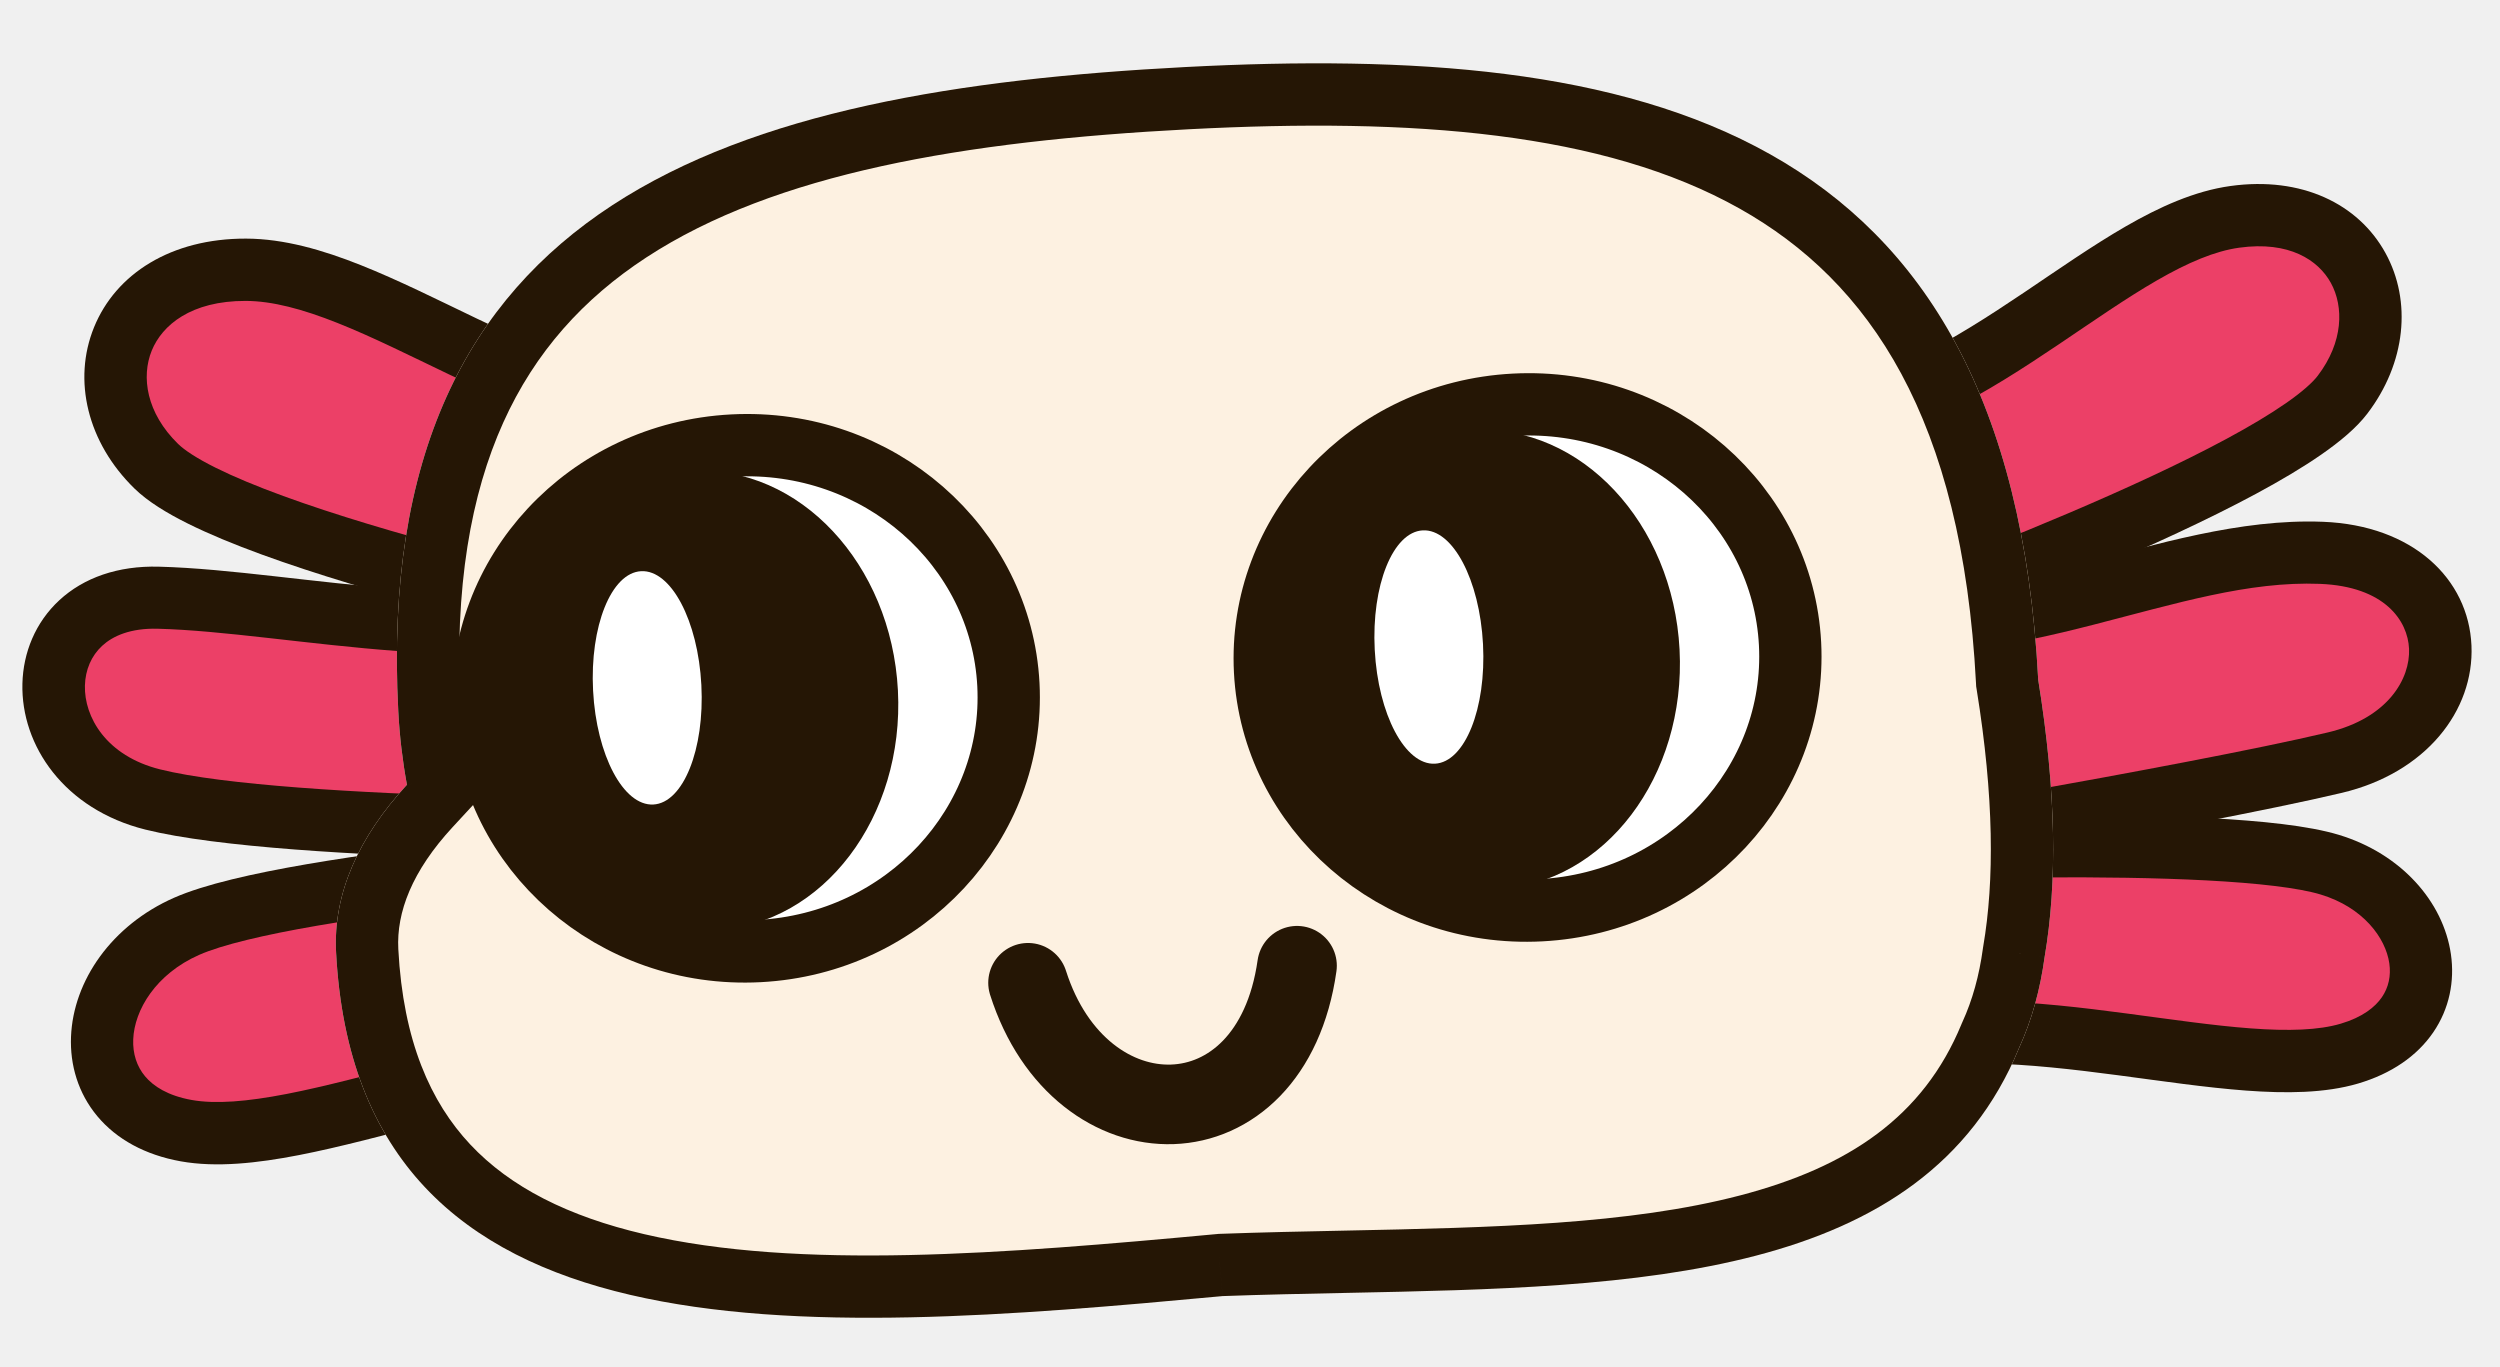
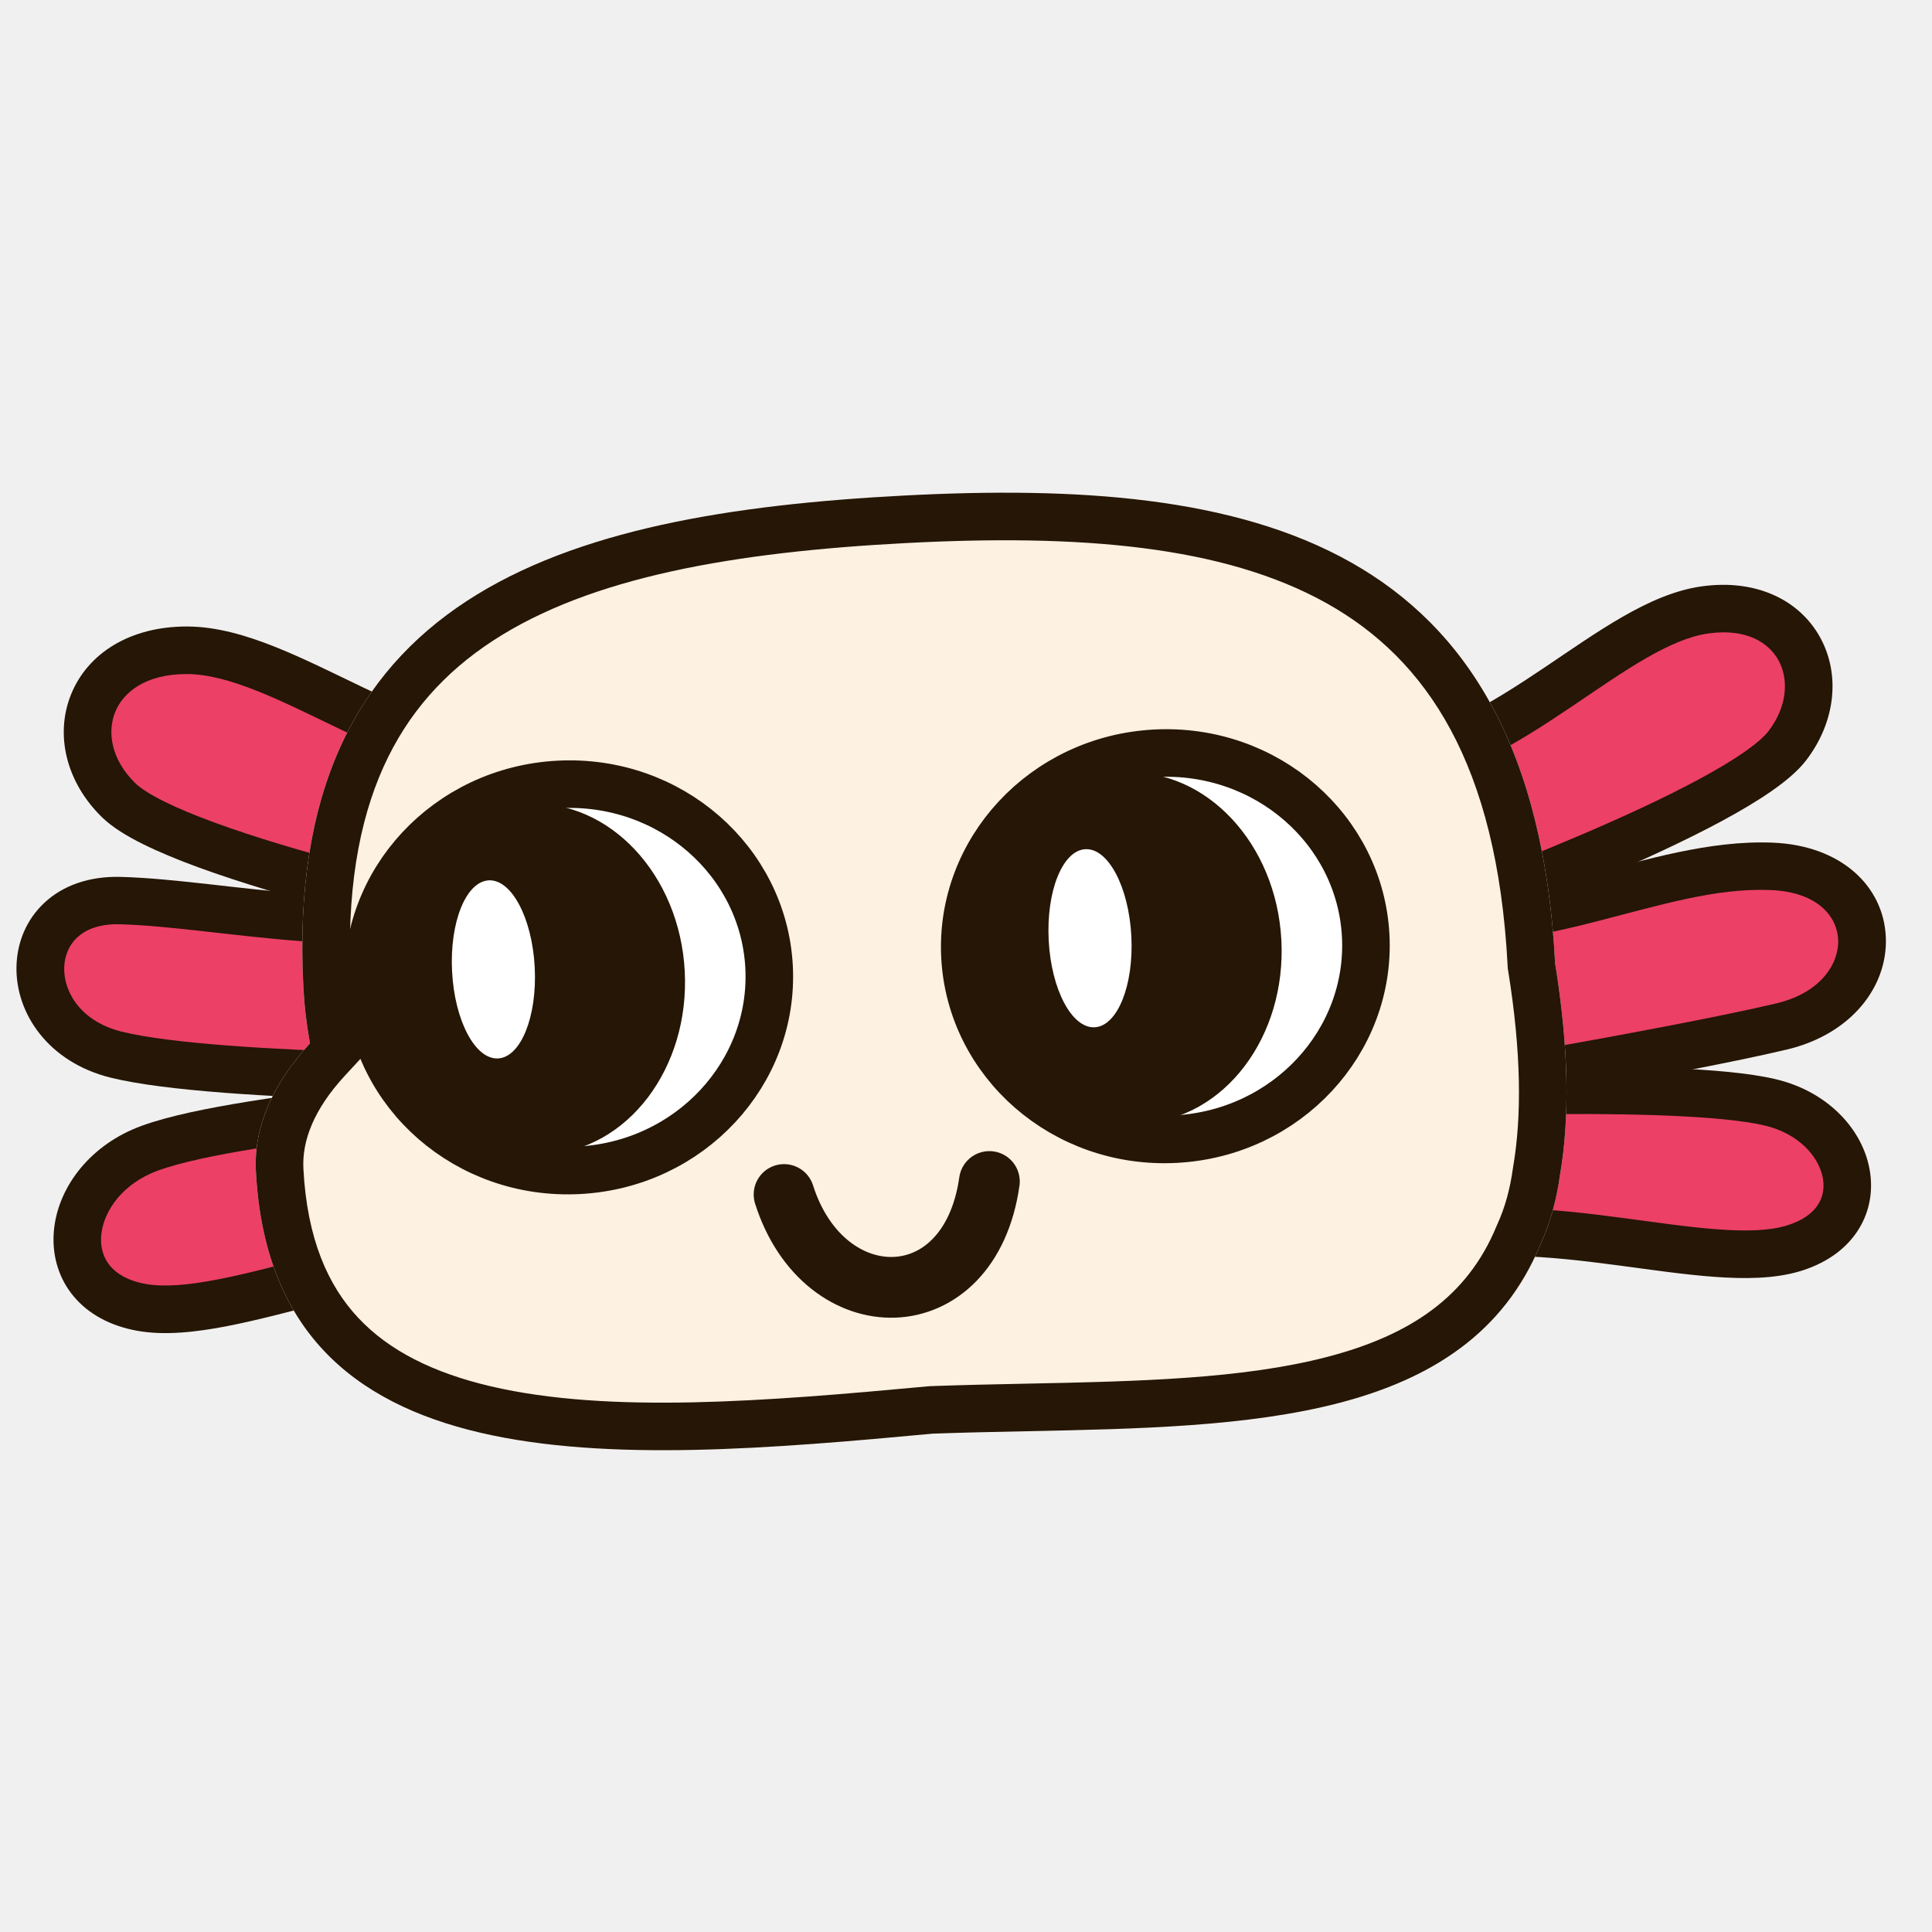
- <svg xmlns="http://www.w3.org/2000/svg" width="642" height="351" viewBox="0 0 642 351" fill="none">
-   <path d="M596.165 141.966C556.465 140.395 515.63 167.047 472.392 157.48L465.483 220.856C465.483 220.856 562.573 204.628 599.604 195.842C636.635 187.056 635.865 143.537 596.165 141.966Z" fill="#EC4067" />
-   <path d="M472.392 157.48L474.203 149.692L465.392 147.743L464.416 156.692L472.392 157.48ZM596.165 141.966L596.557 133.995L596.165 141.966ZM599.604 195.842L597.81 188.083L599.604 195.842ZM465.483 220.856L457.507 220.068L456.375 230.456L466.742 228.723L465.483 220.856ZM470.581 165.268C494.219 170.498 516.88 165.738 537.539 160.446C558.812 154.997 577.426 149.212 595.772 149.937L596.557 133.995C575.203 133.15 553.55 139.905 533.671 144.997C513.178 150.247 493.803 154.029 474.203 149.692L470.581 165.268ZM595.772 149.937C612.409 150.596 618.332 159.417 618.643 166.614C618.974 174.254 613.278 184.413 597.81 188.083L601.398 203.601C622.961 198.485 635.396 182.492 634.674 165.783C633.932 148.631 619.621 134.907 596.557 133.995L595.772 149.937ZM597.81 188.083C579.556 192.414 546.255 198.629 517.311 203.792C502.883 206.365 489.609 208.665 479.94 210.322C475.107 211.15 471.175 211.817 468.454 212.277C467.093 212.507 466.034 212.685 465.316 212.806C464.958 212.866 464.684 212.912 464.5 212.943C464.408 212.958 464.339 212.97 464.293 212.978C464.27 212.981 464.252 212.984 464.241 212.986C464.235 212.987 464.231 212.988 464.228 212.988C464.226 212.989 464.225 212.989 464.225 212.989C464.224 212.989 464.224 212.989 465.483 220.856C466.742 228.723 466.743 228.723 466.743 228.723C466.744 228.722 466.745 228.722 466.747 228.722C466.75 228.721 466.755 228.721 466.761 228.72C466.773 228.718 466.791 228.715 466.814 228.711C466.862 228.703 466.932 228.691 467.025 228.675C467.211 228.644 467.487 228.598 467.848 228.537C468.571 228.416 469.635 228.237 471.001 228.006C473.733 227.544 477.677 226.875 482.524 226.044C492.217 224.384 505.529 222.077 520.003 219.496C548.862 214.348 582.621 208.056 601.398 203.601L597.81 188.083ZM473.459 221.644L480.367 158.268L464.416 156.692L457.507 220.068L473.459 221.644Z" fill="#251605" />
-   <path d="M573.919 55.684C542.888 59.981 508.479 103.547 464.963 108.502L479.841 160.545C479.841 160.545 585.032 123.019 601.552 101.37C618.073 79.72 604.951 51.388 573.919 55.684Z" fill="#EC4067" />
-   <path d="M464.963 108.502L464.035 100.556L454.679 101.621L457.268 110.68L464.963 108.502ZM573.919 55.684L572.8 47.763L573.919 55.684ZM601.552 101.37L595.184 96.509L601.552 101.37ZM479.841 160.545L472.147 162.723L474.499 170.95L482.55 168.078L479.841 160.545ZM465.89 116.448C489.82 113.723 510.787 100.463 528.602 88.486C537.762 82.328 545.979 76.569 553.935 71.984C561.884 67.403 568.796 64.471 575.039 63.606L572.8 47.763C563.527 49.047 554.502 53.171 545.911 58.122C537.328 63.069 528.404 69.317 519.643 75.207C501.618 87.326 483.621 98.326 464.035 100.556L465.89 116.448ZM575.039 63.606C587.851 61.832 595.336 66.785 598.559 72.638C601.921 78.744 601.795 87.845 595.184 96.509L607.921 106.23C617.83 93.245 619.403 77.355 612.577 64.957C605.611 52.305 591.019 45.24 572.8 47.763L575.039 63.606ZM595.184 96.509C593.877 98.222 591.237 100.612 586.998 103.558C582.876 106.423 577.695 109.507 571.754 112.707C559.877 119.104 545.43 125.716 531.345 131.718C517.288 137.709 503.725 143.037 493.666 146.87C488.64 148.785 484.497 150.324 481.614 151.383C480.173 151.912 479.047 152.322 478.284 152.598C477.903 152.736 477.612 152.84 477.418 152.91C477.321 152.945 477.249 152.971 477.201 152.988C477.177 152.997 477.159 153.003 477.147 153.007C477.142 153.009 477.138 153.01 477.135 153.011C477.134 153.012 477.133 153.012 477.132 153.012C477.132 153.012 477.132 153.012 479.841 160.545C482.55 168.078 482.551 168.077 482.552 168.077C482.553 168.077 482.555 168.076 482.556 168.075C482.56 168.074 482.566 168.072 482.573 168.07C482.587 168.065 482.607 168.057 482.634 168.048C482.687 168.029 482.765 168.001 482.868 167.964C483.073 167.89 483.375 167.781 483.768 167.639C484.554 167.355 485.705 166.937 487.172 166.398C490.107 165.32 494.311 163.758 499.404 161.817C509.585 157.937 523.352 152.53 537.658 146.434C551.936 140.348 566.885 133.52 579.377 126.791C585.621 123.429 591.369 120.029 596.161 116.698C600.837 113.448 605.098 109.929 607.921 106.23L595.184 96.509ZM487.535 158.368L472.657 106.325L457.268 110.68L472.147 162.723L487.535 158.368Z" fill="#251605" />
-   <path d="M603.341 270.565C575.041 278.941 517.577 256.351 478.305 269.014L470.907 218.666C470.907 218.666 571.51 213.916 598.308 222.058C625.106 230.2 631.641 262.189 603.341 270.565Z" fill="#EC4067" />
-   <path d="M478.305 269.014L480.739 276.635L471.768 279.527L470.397 270.198L478.305 269.014ZM598.308 222.058L600.644 214.396L598.308 222.058ZM470.907 218.666L462.998 219.849L461.71 211.085L470.549 210.668L470.907 218.666ZM475.872 261.393C497.491 254.422 523.468 257.264 546.002 260.245C557.61 261.78 568.317 263.371 577.998 264.091C587.754 264.817 595.458 264.555 601.092 262.887L605.59 278.243C597.074 280.764 586.983 280.819 576.778 280.06C566.498 279.296 555.077 277.602 543.873 276.12C520.782 273.065 498.392 270.943 480.739 276.635L475.872 261.393ZM601.092 262.887C606.742 261.215 609.952 258.593 611.674 256.078C613.39 253.573 614.036 250.596 613.574 247.382C612.632 240.824 606.852 233.026 595.972 229.72L600.644 214.396C616.562 219.232 627.448 231.499 629.398 245.065C630.382 251.914 629.031 259.013 624.85 265.117C620.676 271.21 614.09 275.727 605.59 278.243L601.092 262.887ZM595.972 229.72C590.309 228 579.893 226.79 566.655 226.089C553.677 225.401 538.763 225.231 524.587 225.315C510.428 225.399 497.088 225.736 487.284 226.053C482.384 226.211 478.371 226.364 475.588 226.477C474.196 226.534 473.111 226.581 472.376 226.613C472.009 226.629 471.729 226.642 471.542 226.65C471.448 226.655 471.378 226.658 471.332 226.66C471.308 226.661 471.291 226.662 471.28 226.662C471.274 226.663 471.27 226.663 471.268 226.663C471.266 226.663 471.266 226.663 471.265 226.663C471.265 226.663 471.265 226.663 470.907 218.666C470.549 210.668 470.549 210.668 470.55 210.668C470.551 210.668 470.553 210.668 470.555 210.668C470.558 210.667 470.563 210.667 470.57 210.667C470.583 210.666 470.602 210.665 470.627 210.664C470.678 210.662 470.752 210.658 470.85 210.654C471.045 210.645 471.334 210.632 471.71 210.615C472.462 210.582 473.565 210.535 474.976 210.477C477.798 210.363 481.855 210.208 486.805 210.048C496.701 209.729 510.188 209.388 524.529 209.302C538.853 209.217 554.115 209.386 567.537 210.098C580.699 210.796 592.908 212.045 600.644 214.396L595.972 229.72ZM478.815 217.482L486.214 267.83L470.397 270.198L462.998 219.849L478.815 217.482Z" fill="#251605" />
-   <path d="M40.638 153.49C75.721 154.403 127.055 167.882 172.5 153.631L182.445 213.285C182.445 213.285 73.861 213.952 39.218 205.306C4.576 196.659 5.554 152.577 40.638 153.49Z" fill="#EC4067" />
-   <path d="M172.5 153.631L170.026 146.027L178.895 143.246L180.42 152.391L172.5 153.631ZM40.638 153.49L40.782 145.521L40.782 145.521L40.638 153.49ZM39.218 205.306L41.115 197.575L39.218 205.306ZM182.445 213.285L190.364 212.046L191.89 221.2L182.56 221.257L182.445 213.285ZM174.974 161.234C150.808 168.813 125.409 168.926 102.149 167.196C90.509 166.331 79.192 164.983 68.817 163.823C58.335 162.651 48.872 161.677 40.493 161.459L40.782 145.521C49.945 145.759 60.055 146.813 70.485 147.979C81.023 149.158 91.957 150.46 103.218 151.297C125.756 152.973 148.748 152.7 170.026 146.027L174.974 161.234ZM40.493 161.459C33.471 161.277 28.963 163.327 26.235 165.845C23.463 168.403 21.908 172.011 21.806 176.076C21.606 184.089 27.24 194.112 41.115 197.575L37.321 213.036C16.554 207.853 5.356 191.512 5.755 175.551C5.953 167.629 9.056 159.846 15.252 154.126C21.492 148.365 30.263 145.247 40.782 145.521L40.493 161.459ZM41.115 197.575C57.411 201.643 92.259 203.648 123.992 204.57C139.653 205.024 154.245 205.21 164.926 205.283C170.265 205.319 174.622 205.327 177.642 205.325C179.152 205.325 180.327 205.322 181.123 205.319C181.521 205.318 181.825 205.316 182.027 205.315C182.129 205.315 182.205 205.314 182.256 205.314C182.281 205.314 182.3 205.314 182.312 205.314C182.318 205.314 182.323 205.314 182.326 205.314C182.327 205.314 182.328 205.314 182.329 205.314C182.329 205.314 182.329 205.314 182.445 213.285C182.56 221.257 182.559 221.257 182.558 221.257C182.557 221.257 182.555 221.257 182.553 221.257C182.55 221.257 182.544 221.257 182.537 221.257C182.523 221.257 182.503 221.258 182.476 221.258C182.422 221.258 182.342 221.258 182.237 221.259C182.026 221.26 181.716 221.261 181.31 221.263C180.499 221.266 179.307 221.268 177.78 221.269C174.727 221.271 170.33 221.263 164.948 221.226C154.187 221.153 139.468 220.966 123.653 220.507C92.433 219.6 55.668 217.616 37.321 213.036L41.115 197.575ZM174.525 214.525L164.58 154.87L180.42 152.391L190.364 212.046L174.525 214.525Z" fill="#251605" />
-   <path d="M63.129 69.275C96.38 69.354 138.437 109.04 184.923 108.06L176.212 163.233C176.212 163.233 60.427 139.531 40.138 119.729C19.848 99.928 29.878 69.195 63.129 69.275Z" fill="#EC4067" />
-   <path d="M184.923 108.06L184.776 100.062L194.313 99.861L192.825 109.285L184.923 108.06ZM40.138 119.729L34.541 125.462L40.138 119.729ZM176.212 163.233L184.114 164.459L182.805 172.753L174.586 171.071L176.212 163.233ZM185.069 116.058C159.696 116.593 135.975 106.044 115.59 96.281C105.136 91.275 95.689 86.525 86.675 82.941C77.675 79.362 69.912 77.291 63.087 77.274L63.17 61.275C72.971 61.298 82.934 64.218 92.624 68.072C102.301 71.92 112.508 77.046 122.535 81.848C143.113 91.703 163.663 100.507 184.776 100.062L185.069 116.058ZM63.087 77.274C49.048 77.241 41.622 83.511 38.965 90.043C36.234 96.758 37.569 106.029 45.734 113.997L34.541 125.462C22.416 113.629 18.622 97.633 24.146 84.051C29.745 70.285 43.959 61.229 63.17 61.275L63.087 77.274ZM45.734 113.997C47.373 115.597 50.514 117.692 55.392 120.121C60.139 122.484 66.026 124.92 72.722 127.366C86.109 132.255 102.225 137.003 117.867 141.177C133.48 145.344 148.483 148.901 159.593 151.418C165.144 152.676 169.715 153.673 172.894 154.354C174.484 154.694 175.725 154.956 176.566 155.132C176.987 155.22 177.307 155.287 177.521 155.331C177.628 155.353 177.709 155.37 177.762 155.38C177.788 155.386 177.808 155.39 177.821 155.393C177.827 155.394 177.832 155.395 177.835 155.395C177.836 155.396 177.837 155.396 177.837 155.396C177.838 155.396 177.838 155.396 176.212 163.233C174.586 171.071 174.585 171.071 174.584 171.07C174.583 171.07 174.581 171.07 174.579 171.069C174.575 171.068 174.569 171.067 174.561 171.066C174.546 171.062 174.523 171.058 174.494 171.052C174.436 171.04 174.35 171.022 174.237 170.999C174.012 170.952 173.68 170.883 173.247 170.793C172.383 170.612 171.116 170.345 169.5 169.999C166.268 169.306 161.635 168.296 156.015 167.023C144.78 164.477 129.569 160.871 113.7 156.637C97.86 152.41 81.226 147.52 67.195 142.396C60.184 139.835 53.697 137.17 48.228 134.447C42.89 131.789 37.974 128.812 34.541 125.462L45.734 113.997ZM168.31 162.008L177.02 106.834L192.825 109.285L184.114 164.459L168.31 162.008Z" fill="#251605" />
-   <path d="M47.813 290.35C78.342 295.838 136.132 264.644 178.608 273.371L181.015 218.633C181.015 218.633 75.14 225.882 47.936 237.87C20.733 249.858 17.283 284.862 47.813 290.35Z" fill="#EC4067" />
-   <path d="M178.608 273.371L177.02 281.213L186.184 283.096L186.595 273.743L178.608 273.371ZM47.813 290.35L46.419 298.23L47.813 290.35ZM47.936 237.87L51.171 245.199L47.936 237.87ZM181.015 218.633L189.001 219.004L189.395 210.033L180.45 210.646L181.015 218.633ZM180.197 265.529C156.872 260.737 130.023 266.94 106.737 272.888C94.75 275.95 83.691 278.968 73.615 280.926C63.459 282.899 55.326 283.57 49.206 282.47L46.419 298.23C55.565 299.874 66.103 298.703 76.697 296.644C87.371 294.57 99.138 291.363 110.724 288.404C134.585 282.309 157.869 277.279 177.02 281.213L180.197 265.529ZM49.206 282.47C43.083 281.37 39.385 278.943 37.252 276.391C35.115 273.834 34.062 270.579 34.212 266.894C34.519 259.382 39.994 250.125 51.171 245.199L44.702 230.541C28.675 237.604 18.823 251.842 18.237 266.201C17.941 273.452 20.049 280.725 25.002 286.651C29.958 292.58 37.277 296.586 46.419 298.23L49.206 282.47ZM51.171 245.199C56.971 242.643 67.793 240.068 81.578 237.697C95.107 235.37 110.716 233.36 125.575 231.713C140.418 230.068 154.428 228.794 164.732 227.931C169.882 227.499 174.101 227.171 177.03 226.951C178.494 226.841 179.635 226.758 180.408 226.702C180.795 226.675 181.09 226.654 181.287 226.64C181.385 226.633 181.459 226.628 181.508 226.625C181.533 226.623 181.551 226.622 181.563 226.621C181.569 226.621 181.573 226.62 181.576 226.62C181.577 226.62 181.578 226.62 181.579 226.62C181.579 226.62 181.579 226.62 181.015 218.633C180.45 210.646 180.449 210.646 180.448 210.646C180.447 210.646 180.446 210.646 180.444 210.646C180.44 210.646 180.435 210.647 180.428 210.647C180.414 210.648 180.394 210.649 180.367 210.651C180.314 210.655 180.236 210.66 180.133 210.668C179.928 210.682 179.625 210.703 179.229 210.732C178.438 210.788 177.278 210.873 175.795 210.984C172.827 211.207 168.562 211.539 163.361 211.975C152.964 212.846 138.805 214.133 123.778 215.799C108.769 217.462 92.808 219.513 78.834 221.916C65.117 224.276 52.504 227.103 44.702 230.541L51.171 245.199ZM173.028 218.261L170.622 273L186.595 273.743L189.001 219.004L173.028 218.261Z" fill="#251605" />
-   <mask id="path-13-inside-1_22_75" fill="white">
-     <path fill-rule="evenodd" clip-rule="evenodd" d="M525.061 245.746C528.337 226.66 528.052 203.267 523.413 174.576C515.897 30.629 420.489 11.155 304.404 17.216C188.32 23.278 95.389 50.669 102.281 182.66C102.614 189.034 103.36 195.331 104.503 201.525C92.086 214.96 85.525 229.559 86.308 244.55C91.886 351.37 206.124 342.866 313.989 332.835C324.53 332.452 335.167 332.234 345.766 332.017C420.704 330.481 493.81 328.983 518.481 269.149C521.845 261.808 523.941 253.969 525.061 245.746Z" />
+ <svg xmlns="http://www.w3.org/2000/svg" width="650" height="650" viewBox="0 0 650 650" fill="none">
+   <path d="M595.955 291.468C556.255 289.897 515.42 316.549 472.182 306.982L465.273 370.358C465.273 370.358 562.363 354.13 599.394 345.344C636.425 336.558 635.655 293.039 595.955 291.468Z" fill="#EC4067" />
+   <path d="M472.182 306.982L473.993 299.194L465.182 297.245L464.206 306.194L472.182 306.982ZM595.955 291.468L596.347 283.497L595.955 291.468ZM599.394 345.344L597.6 337.585L599.394 345.344ZM465.273 370.358L457.297 369.57L456.165 379.958L466.532 378.225L465.273 370.358ZM470.371 314.77C494.009 320 516.67 315.24 537.329 309.948C558.602 304.499 577.217 298.714 595.562 299.439L596.347 283.497C574.993 282.652 553.341 289.407 533.461 294.499C512.968 299.749 493.593 303.531 473.993 299.194L470.371 314.77ZM595.562 299.439C612.199 300.098 618.122 308.919 618.434 316.116C618.764 323.756 613.068 333.915 597.6 337.585L601.188 353.103C622.751 347.987 635.186 331.994 634.464 315.285C633.722 298.133 619.411 284.409 596.347 283.497L595.562 299.439ZM597.6 337.585C579.346 341.916 546.045 348.131 517.101 353.294C502.673 355.867 489.399 358.167 479.73 359.824C474.897 360.652 470.965 361.319 468.244 361.779C466.883 362.009 465.824 362.187 465.106 362.308C464.748 362.368 464.474 362.414 464.29 362.445C464.198 362.46 464.129 362.472 464.083 362.48C464.06 362.483 464.042 362.486 464.031 362.488C464.025 362.489 464.021 362.49 464.018 362.49C464.017 362.491 464.016 362.491 464.015 362.491C464.014 362.491 464.014 362.491 465.273 370.358C466.532 378.225 466.533 378.225 466.534 378.225C466.534 378.224 466.535 378.224 466.537 378.224C466.54 378.223 466.545 378.223 466.551 378.222C466.563 378.22 466.581 378.217 466.604 378.213C466.652 378.205 466.722 378.193 466.815 378.177C467.001 378.146 467.277 378.1 467.638 378.039C468.361 377.918 469.425 377.739 470.791 377.508C473.523 377.046 477.467 376.377 482.314 375.546C492.007 373.886 505.319 371.579 519.793 368.998C548.652 363.85 582.411 357.558 601.188 353.103L597.6 337.585ZM473.249 371.146L480.158 307.77L464.206 306.194L457.297 369.57L473.249 371.146Z" fill="#251605" />
+   <path d="M573.709 205.186C542.678 209.483 508.269 253.049 464.753 258.004L479.631 310.047C479.631 310.047 584.822 272.521 601.342 250.872C617.863 229.222 604.741 200.89 573.709 205.186Z" fill="#EC4067" />
+   <path d="M464.753 258.004L463.825 250.058L454.469 251.123L457.058 260.182L464.753 258.004ZM573.709 205.186L572.59 197.265L573.709 205.186ZM601.342 250.872L594.974 246.011L601.342 250.872ZM479.631 310.047L471.937 312.225L474.289 320.452L482.34 317.58L479.631 310.047ZM465.68 265.95C489.611 263.225 510.577 249.965 528.392 237.988C537.552 231.83 545.769 226.071 553.725 221.486C561.674 216.905 568.586 213.973 574.829 213.108L572.59 197.265C563.317 198.548 554.292 202.673 545.701 207.624C537.118 212.571 528.194 218.819 519.434 224.709C501.408 236.828 483.411 247.828 463.825 250.058L465.68 265.95ZM574.829 213.108C587.641 211.334 595.126 216.287 598.349 222.14C601.711 228.246 601.585 237.347 594.974 246.011L607.711 255.732C617.62 242.747 619.193 226.857 612.367 214.459C605.401 201.807 590.809 194.742 572.59 197.265L574.829 213.108ZM594.974 246.011C593.667 247.724 591.027 250.114 586.788 253.06C582.666 255.925 577.485 259.009 571.544 262.209C559.667 268.606 545.22 275.218 531.135 281.22C517.078 287.211 503.515 292.539 493.456 296.372C488.43 298.287 484.287 299.826 481.404 300.885C479.963 301.414 478.837 301.824 478.075 302.1C477.693 302.238 477.402 302.342 477.208 302.412C477.111 302.447 477.039 302.473 476.991 302.49C476.967 302.499 476.949 302.505 476.937 302.509C476.932 302.511 476.928 302.513 476.925 302.513C476.924 302.514 476.923 302.514 476.922 302.514C476.922 302.514 476.922 302.514 479.631 310.047C482.34 317.58 482.341 317.58 482.342 317.579C482.343 317.579 482.345 317.578 482.346 317.577C482.35 317.576 482.356 317.574 482.363 317.572C482.377 317.567 482.397 317.559 482.424 317.55C482.477 317.531 482.556 317.503 482.658 317.466C482.863 317.392 483.165 317.283 483.558 317.141C484.344 316.857 485.495 316.439 486.962 315.9C489.897 314.822 494.101 313.26 499.194 311.319C509.375 307.439 523.142 302.032 537.448 295.936C551.726 289.85 566.675 283.022 579.167 276.293C585.411 272.931 591.159 269.531 595.951 266.2C600.627 262.95 604.888 259.431 607.711 255.732L594.974 246.011ZM487.325 307.87L472.447 255.827L457.058 260.182L471.937 312.225L487.325 307.87Z" fill="#251605" />
+   <path d="M603.131 420.067C574.831 428.443 517.367 405.853 478.096 418.516L470.697 368.168C470.697 368.168 571.3 363.418 598.098 371.56C624.896 379.702 631.431 411.691 603.131 420.067Z" fill="#EC4067" />
+   <path d="M478.096 418.516L480.529 426.137L471.558 429.029L470.187 419.7L478.096 418.516ZM598.098 371.56L600.434 363.898L598.098 371.56ZM470.697 368.168L462.788 369.351L461.5 360.587L470.339 360.17L470.697 368.168ZM475.662 410.895C497.281 403.924 523.258 406.766 545.792 409.747C557.4 411.282 568.107 412.873 577.788 413.593C587.544 414.319 595.248 414.057 600.882 412.389L605.38 427.745C596.864 430.266 586.773 430.321 576.568 429.562C566.288 428.798 554.867 427.104 543.663 425.622C520.572 422.567 498.182 420.445 480.529 426.137L475.662 410.895ZM600.882 412.389C606.532 410.717 609.742 408.095 611.464 405.58C613.18 403.075 613.826 400.098 613.364 396.884C612.422 390.326 606.642 382.528 595.762 379.222L600.434 363.898C616.352 368.734 627.238 381.001 629.188 394.567C630.172 401.416 628.821 408.515 624.64 414.619C620.466 420.712 613.88 425.229 605.38 427.745L600.882 412.389ZM595.762 379.222C590.099 377.502 579.683 376.292 566.445 375.591C553.467 374.903 538.553 374.733 524.377 374.817C510.218 374.901 496.878 375.238 487.074 375.555C482.174 375.713 478.162 375.866 475.378 375.979C473.986 376.036 472.901 376.082 472.166 376.115C471.799 376.131 471.519 376.144 471.332 376.152C471.238 376.157 471.168 376.16 471.122 376.162C471.098 376.163 471.081 376.164 471.07 376.164C471.064 376.165 471.06 376.165 471.058 376.165C471.056 376.165 471.056 376.165 471.055 376.165C471.055 376.165 471.055 376.165 470.697 368.168C470.339 360.17 470.339 360.17 470.341 360.17C470.341 360.17 470.343 360.17 470.345 360.17C470.348 360.169 470.353 360.169 470.36 360.169C470.373 360.168 470.392 360.167 470.418 360.166C470.468 360.164 470.542 360.16 470.64 360.156C470.835 360.147 471.124 360.134 471.5 360.117C472.252 360.084 473.355 360.037 474.766 359.979C477.588 359.865 481.645 359.71 486.595 359.55C496.491 359.231 509.978 358.89 524.319 358.804C538.643 358.719 553.905 358.888 567.327 359.6C580.489 360.298 592.698 361.547 600.434 363.898L595.762 379.222ZM478.605 366.984L486.004 417.332L470.187 419.7L462.788 369.351L478.605 366.984Z" fill="#251605" />
+   <path d="M40.428 302.992C75.511 303.905 126.845 317.384 172.29 303.133L182.235 362.787C182.235 362.787 73.651 363.454 39.009 354.808C4.366 346.161 5.345 302.079 40.428 302.992Z" fill="#EC4067" />
+   <path d="M172.29 303.133L169.816 295.529L178.686 292.747L180.21 301.893L172.29 303.133ZM40.428 302.992L40.573 295.023L40.573 295.023L40.428 302.992ZM39.009 354.808L40.906 347.077L39.009 354.808ZM182.235 362.787L190.155 361.548L191.681 370.702L182.35 370.759L182.235 362.787ZM174.764 310.736C150.598 318.315 125.2 318.428 101.939 316.698C90.3 315.833 78.982 314.485 68.607 313.325C58.126 312.153 48.662 311.179 40.283 310.961L40.573 295.023C49.735 295.261 59.845 296.315 70.275 297.481C80.813 298.66 91.748 299.962 103.008 300.799C125.547 302.475 148.538 302.201 169.816 295.529L174.764 310.736ZM40.283 310.961C33.261 310.779 28.753 312.829 26.025 315.347C23.254 317.905 21.698 321.513 21.597 325.578C21.396 333.591 27.03 343.614 40.906 347.077L37.112 362.538C16.345 357.355 5.147 341.014 5.546 325.052C5.744 317.131 8.846 309.348 15.042 303.628C21.283 297.867 30.053 294.749 40.573 295.023L40.283 310.961ZM40.906 347.077C57.202 351.145 92.05 353.15 123.782 354.071C139.443 354.526 154.036 354.712 164.717 354.785C170.055 354.821 174.413 354.829 177.432 354.827C178.942 354.827 180.117 354.824 180.914 354.821C181.312 354.819 181.615 354.818 181.818 354.817C181.919 354.817 181.996 354.816 182.046 354.816C182.071 354.816 182.09 354.816 182.102 354.816C182.109 354.816 182.113 354.816 182.116 354.816C182.117 354.816 182.118 354.816 182.119 354.816C182.12 354.816 182.12 354.816 182.235 362.787C182.35 370.759 182.349 370.759 182.348 370.759C182.347 370.759 182.346 370.759 182.344 370.759C182.34 370.759 182.335 370.759 182.328 370.759C182.314 370.759 182.293 370.76 182.266 370.76C182.212 370.76 182.132 370.76 182.027 370.761C181.817 370.762 181.506 370.763 181.1 370.765C180.289 370.767 179.097 370.77 177.571 370.771C174.517 370.772 170.12 370.765 164.738 370.728C153.977 370.655 139.258 370.468 123.443 370.009C92.223 369.102 55.458 367.118 37.112 362.538L40.906 347.077ZM174.315 364.027L164.37 304.372L180.21 301.893L190.155 361.548L174.315 364.027Z" fill="#251605" />
+   <path d="M62.919 218.777C96.17 218.856 138.227 258.542 184.713 257.562L176.002 312.735C176.002 312.735 60.218 289.033 39.928 269.231C19.638 249.43 29.668 218.697 62.919 218.777Z" fill="#EC4067" />
+   <path d="M184.713 257.562L184.566 249.564L194.103 249.363L192.615 258.787L184.713 257.562ZM39.928 269.231L34.331 274.964L39.928 269.231ZM176.002 312.735L183.904 313.961L182.595 322.255L174.376 320.573L176.002 312.735ZM184.859 265.56C159.486 266.095 135.765 255.546 115.38 245.783C104.926 240.777 95.479 236.027 86.465 232.443C77.465 228.864 69.703 226.793 62.877 226.776L62.961 210.777C72.761 210.8 82.724 213.72 92.414 217.574C102.091 221.422 112.298 226.548 122.325 231.35C142.903 241.205 163.453 250.009 184.566 249.564L184.859 265.56ZM62.877 226.776C48.838 226.743 41.412 233.013 38.755 239.544C36.024 246.26 37.359 255.53 45.524 263.499L34.331 274.964C22.206 263.131 18.412 247.135 23.936 233.553C29.535 219.787 43.749 210.731 62.961 210.777L62.877 226.776ZM45.524 263.499C47.163 265.099 50.304 267.194 55.182 269.623C59.929 271.986 65.816 274.422 72.513 276.868C85.898 281.757 102.015 286.505 117.657 290.679C133.27 294.846 148.273 298.403 159.383 300.92C164.934 302.178 169.505 303.175 172.685 303.856C174.274 304.196 175.515 304.458 176.356 304.634C176.777 304.722 177.097 304.788 177.311 304.833C177.418 304.855 177.499 304.871 177.552 304.882C177.578 304.888 177.598 304.892 177.611 304.894C177.617 304.896 177.622 304.897 177.625 304.897C177.626 304.898 177.627 304.898 177.628 304.898C177.628 304.898 177.628 304.898 176.002 312.735C174.376 320.573 174.375 320.572 174.374 320.572C174.373 320.572 174.371 320.572 174.369 320.571C174.365 320.57 174.359 320.569 174.351 320.568C174.336 320.564 174.313 320.56 174.284 320.554C174.226 320.542 174.14 320.524 174.027 320.501C173.802 320.454 173.47 320.385 173.037 320.295C172.173 320.114 170.906 319.847 169.29 319.501C166.058 318.808 161.425 317.798 155.805 316.525C144.57 313.979 129.359 310.373 113.49 306.138C97.65 301.912 81.016 297.022 66.986 291.898C59.974 289.337 53.486 286.672 48.018 283.949C42.68 281.291 37.764 278.314 34.331 274.964L45.524 263.499ZM168.1 311.51L176.81 256.336L192.615 258.787L183.904 313.961L168.1 311.51Z" fill="#251605" />
+   <path d="M47.603 439.852C78.133 445.34 135.923 414.146 178.399 422.873L180.805 368.135C180.805 368.135 74.93 375.384 47.727 387.372C20.523 399.36 17.073 434.364 47.603 439.852Z" fill="#EC4067" />
+   <path d="M178.399 422.873L176.81 430.715L185.974 432.598L186.385 423.245L178.399 422.873ZM47.603 439.852L46.209 447.732L47.603 439.852ZM47.727 387.372L50.961 394.701L47.727 387.372ZM180.805 368.135L188.791 368.506L189.186 359.535L180.24 360.148L180.805 368.135ZM179.987 415.031C156.662 410.239 129.813 416.442 106.528 422.39C94.54 425.452 83.481 428.47 73.405 430.428C63.25 432.401 55.116 433.072 48.997 431.972L46.209 447.732C55.355 449.376 65.893 448.205 76.488 446.146C87.161 444.072 98.928 440.865 110.514 437.906C134.375 431.811 157.659 426.781 176.81 430.715L179.987 415.031ZM48.997 431.972C42.873 430.872 39.175 428.445 37.042 425.893C34.905 423.336 33.852 420.081 34.002 416.396C34.309 408.884 39.784 399.627 50.961 394.701L44.492 380.043C28.466 387.106 18.614 401.344 18.027 415.703C17.731 422.954 19.839 430.227 24.792 436.153C29.748 442.082 37.067 446.088 46.209 447.732L48.997 431.972ZM50.961 394.701C56.761 392.145 67.584 389.57 81.368 387.199C94.897 384.872 110.506 382.862 125.365 381.215C140.208 379.57 154.218 378.296 164.522 377.433C169.672 377.001 173.891 376.673 176.82 376.453C178.284 376.343 179.425 376.26 180.199 376.204C180.585 376.177 180.88 376.156 181.077 376.142C181.175 376.135 181.25 376.13 181.298 376.127C181.323 376.125 181.341 376.124 181.353 376.123C181.359 376.123 181.363 376.122 181.366 376.122C181.367 376.122 181.368 376.122 181.369 376.122C181.369 376.122 181.369 376.122 180.805 368.135C180.24 360.148 180.24 360.148 180.238 360.148C180.237 360.148 180.236 360.148 180.234 360.148C180.23 360.148 180.225 360.149 180.218 360.149C180.204 360.15 180.184 360.151 180.157 360.153C180.104 360.157 180.026 360.162 179.924 360.17C179.718 360.184 179.415 360.205 179.02 360.234C178.229 360.29 177.069 360.375 175.585 360.486C172.617 360.709 168.352 361.041 163.151 361.477C152.754 362.348 138.595 363.635 123.569 365.301C108.559 366.964 92.598 369.015 78.625 371.418C64.907 373.778 52.294 376.605 44.492 380.043L50.961 394.701ZM172.818 367.763L170.412 422.502L186.385 423.245L188.791 368.506L172.818 367.763Z" fill="#251605" />
+   <mask id="path-13-inside-1_37_3" fill="white">
+     <path fill-rule="evenodd" clip-rule="evenodd" d="M524.851 395.248C528.127 376.162 527.842 352.769 523.203 324.078C515.687 180.131 420.279 160.656 304.194 166.718C188.11 172.78 95.179 200.171 102.071 332.162C102.404 338.536 103.15 344.833 104.293 351.027C91.876 364.462 85.315 379.061 86.098 394.052C91.676 500.872 205.914 492.368 313.779 482.337C324.32 481.954 334.957 481.736 345.556 481.518C420.494 479.983 493.6 478.485 518.271 418.651C521.635 411.31 523.731 403.471 524.851 395.248Z" />
  </mask>
-   <path fill-rule="evenodd" clip-rule="evenodd" d="M525.061 245.746C528.337 226.66 528.052 203.267 523.413 174.576C515.897 30.629 420.489 11.155 304.404 17.216C188.32 23.278 95.389 50.669 102.281 182.66C102.614 189.034 103.36 195.331 104.503 201.525C92.086 214.96 85.525 229.559 86.308 244.55C91.886 351.37 206.124 342.866 313.989 332.835C324.53 332.452 335.167 332.234 345.766 332.017C420.704 330.481 493.81 328.983 518.481 269.149C521.845 261.808 523.941 253.969 525.061 245.746Z" fill="#FDF1E1" />
-   <path d="M523.413 174.576L507.435 175.41L507.48 176.275L507.618 177.13L523.413 174.576ZM525.061 245.746L509.292 243.039L509.245 243.312L509.207 243.587L525.061 245.746ZM104.503 201.525L116.254 212.384L121.692 206.499L120.237 198.619L104.503 201.525ZM313.989 332.835L313.406 316.846L312.956 316.862L312.507 316.904L313.989 332.835ZM345.766 332.017L345.439 316.02L345.439 316.02L345.766 332.017ZM518.481 269.149L503.935 262.483L503.806 262.764L503.689 263.05L518.481 269.149ZM507.618 177.13C512.069 204.659 512.183 226.191 509.292 243.039L540.831 248.452C544.491 227.128 544.035 201.876 539.208 172.022L507.618 177.13ZM305.239 33.195C362.965 30.18 411.765 33.896 446.778 53.589C480.061 72.307 503.88 107.322 507.435 175.41L539.391 173.742C535.43 97.883 507.787 51.187 462.465 25.697C418.874 1.181 361.928 -1.809 303.57 1.238L305.239 33.195ZM118.259 181.826C116.633 150.69 120.957 126.898 129.22 108.548C137.414 90.35 149.864 76.64 165.98 66.108C199.004 44.525 247.435 36.213 305.239 33.195L303.57 1.238C245.289 4.281 189.213 12.696 148.473 39.321C127.707 52.893 110.961 71.158 100.041 95.409C89.191 119.506 84.482 148.635 86.303 183.495L118.259 181.826ZM120.237 198.619C119.22 193.11 118.556 187.504 118.259 181.826L86.303 183.495C86.672 190.564 87.499 197.553 88.769 204.43L120.237 198.619ZM102.286 243.715C101.794 234.299 105.776 223.722 116.254 212.384L92.753 190.665C78.397 206.199 69.255 224.82 70.329 245.384L102.286 243.715ZM312.507 316.904C257.851 321.987 205.132 326.195 165.426 316.93C145.96 312.388 131.061 304.893 120.744 293.881C110.626 283.082 103.524 267.418 102.286 243.715L70.329 245.384C71.881 275.092 81.149 298.423 97.391 315.759C113.433 332.882 134.881 342.663 158.155 348.093C203.928 358.774 262.261 353.715 315.47 348.767L312.507 316.904ZM345.439 316.02C334.861 316.237 324.096 316.457 313.406 316.846L314.571 348.825C324.964 348.446 335.472 348.231 346.094 348.013L345.439 316.02ZM503.689 263.05C493.908 286.772 474.7 299.693 446.921 306.967C418.397 314.435 383.454 315.241 345.439 316.02L346.094 348.013C383.016 347.257 422.096 346.546 455.027 337.923C488.703 329.105 518.383 311.36 533.273 275.248L503.689 263.05ZM509.207 243.587C508.265 250.51 506.544 256.791 503.935 262.483L533.026 275.814C537.146 266.825 539.618 257.429 540.915 247.905L509.207 243.587Z" fill="#251605" mask="url(#path-13-inside-1_22_75)" />
-   <path d="M258.957 175.802C260.816 211.4 232.423 242.276 194.939 244.234C157.455 246.191 126 218.44 124.141 182.842C122.282 147.244 150.675 116.368 188.16 114.41C225.644 112.453 257.099 140.204 258.957 175.802Z" fill="white" stroke="#251605" stroke-width="16" />
-   <ellipse cx="180.855" cy="179.88" rx="49.798" ry="59" transform="rotate(-2.98917 180.855 179.88)" fill="#251605" />
-   <ellipse cx="166.208" cy="176.64" rx="13.922" ry="30" transform="rotate(-2.98917 166.208 176.64)" fill="white" />
-   <path d="M459.684 165.32C461.543 200.919 433.15 231.795 395.665 233.752C358.181 235.709 326.727 207.958 324.868 172.36C323.009 136.762 351.402 105.886 388.886 103.929C426.37 101.971 457.825 129.722 459.684 165.32Z" fill="white" stroke="#251605" stroke-width="16" />
-   <ellipse cx="381.581" cy="169.399" rx="49.798" ry="59" transform="rotate(-2.98917 381.581 169.399)" fill="#251605" />
-   <ellipse cx="366.935" cy="166.158" rx="13.922" ry="30" transform="rotate(-2.98917 366.935 166.158)" fill="white" />
-   <path d="M264 252.377C277.437 294.632 326.432 294.83 333.077 248" stroke="#251605" stroke-width="20.44" stroke-linecap="round" />
+   <path fill-rule="evenodd" clip-rule="evenodd" d="M524.851 395.248C528.127 376.162 527.842 352.769 523.203 324.078C515.687 180.131 420.279 160.656 304.194 166.718C188.11 172.78 95.179 200.171 102.071 332.162C102.404 338.536 103.15 344.833 104.293 351.027C91.876 364.462 85.315 379.061 86.098 394.052C91.676 500.872 205.914 492.368 313.779 482.337C324.32 481.954 334.957 481.736 345.556 481.518C420.494 479.983 493.6 478.485 518.271 418.651C521.635 411.31 523.731 403.471 524.851 395.248Z" fill="#FDF1E1" />
+   <path d="M523.203 324.078L507.225 324.912L507.27 325.777L507.408 326.631L523.203 324.078ZM524.851 395.248L509.082 392.541L509.035 392.814L508.997 393.089L524.851 395.248ZM104.293 351.027L116.044 361.886L121.482 356.001L120.027 348.121L104.293 351.027ZM313.779 482.337L313.196 466.348L312.746 466.364L312.297 466.406L313.779 482.337ZM345.556 481.518L345.229 465.522L345.229 465.522L345.556 481.518ZM518.271 418.651L503.725 411.985L503.596 412.266L503.479 412.552L518.271 418.651ZM507.408 326.631C511.859 354.161 511.974 375.693 509.082 392.541L540.621 397.954C544.281 376.63 543.825 351.377 538.998 321.524L507.408 326.631ZM305.029 182.696C362.755 179.682 411.555 183.398 446.568 203.09C479.851 221.809 503.67 256.824 507.225 324.912L539.182 323.244C535.22 247.385 507.577 200.689 462.255 175.199C418.664 150.683 361.718 147.693 303.36 150.74L305.029 182.696ZM118.049 331.328C116.423 300.192 120.747 276.4 129.01 258.049C137.204 239.852 149.654 226.142 165.77 215.61C198.794 194.027 247.225 185.715 305.029 182.696L303.36 150.74C245.079 153.783 189.003 162.198 148.263 188.823C127.497 202.395 110.751 220.66 99.832 244.911C88.981 269.008 84.272 298.137 86.093 332.997L118.049 331.328ZM120.027 348.121C119.01 342.612 118.346 337.006 118.049 331.328L86.093 332.997C86.462 340.066 87.289 347.055 88.559 353.932L120.027 348.121ZM102.076 393.217C101.584 383.801 105.566 373.224 116.044 361.886L92.543 340.167C78.187 355.701 69.046 374.321 70.119 394.886L102.076 393.217ZM312.297 466.406C257.641 471.489 204.923 475.697 165.216 466.432C145.75 461.89 130.851 454.395 120.534 443.382C110.416 432.584 103.314 416.92 102.076 393.217L70.119 394.886C71.671 424.594 80.939 447.925 97.181 465.261C113.223 482.383 134.671 492.164 157.945 497.595C203.718 508.276 262.051 503.217 315.26 498.269L312.297 466.406ZM345.229 465.522C334.651 465.738 323.886 465.959 313.196 466.348L314.361 498.327C324.754 497.948 335.262 497.733 345.884 497.515L345.229 465.522ZM503.479 412.552C493.698 436.274 474.49 449.195 446.711 456.469C418.187 463.937 383.244 464.743 345.229 465.522L345.884 497.515C382.807 496.759 421.886 496.048 454.817 487.425C488.493 478.607 518.173 460.862 533.063 424.749L503.479 412.552ZM508.997 393.089C508.055 400.012 506.334 406.292 503.725 411.985L532.816 425.316C536.936 416.327 539.408 406.931 540.705 397.407L508.997 393.089Z" fill="#251605" mask="url(#path-13-inside-1_37_3)" />
+   <path d="M258.748 325.304C260.607 360.902 232.213 391.778 194.729 393.735C157.245 395.693 125.79 367.942 123.931 332.344C122.072 296.746 150.466 265.87 187.95 263.912C225.434 261.955 256.889 289.706 258.748 325.304Z" fill="white" stroke="#251605" stroke-width="16" />
+   <ellipse cx="180.645" cy="329.382" rx="49.798" ry="59" transform="rotate(-2.98917 180.645 329.382)" fill="#251605" />
+   <ellipse cx="165.998" cy="326.142" rx="13.922" ry="30" transform="rotate(-2.98917 165.998 326.142)" fill="white" />
+   <path d="M459.474 314.822C461.333 350.421 432.94 381.297 395.456 383.254C357.971 385.211 326.517 357.461 324.658 321.862C322.799 286.264 351.192 255.388 388.677 253.431C426.161 251.473 457.615 279.224 459.474 314.822Z" fill="white" stroke="#251605" stroke-width="16" />
+   <ellipse cx="381.371" cy="318.901" rx="49.798" ry="59" transform="rotate(-2.98917 381.371 318.901)" fill="#251605" />
+   <ellipse cx="366.725" cy="315.66" rx="13.922" ry="30" transform="rotate(-2.98917 366.725 315.66)" fill="white" />
+   <path d="M263.79 401.879C277.227 444.134 326.222 444.332 332.867 397.502" stroke="#251605" stroke-width="20.44" stroke-linecap="round" />
</svg>
